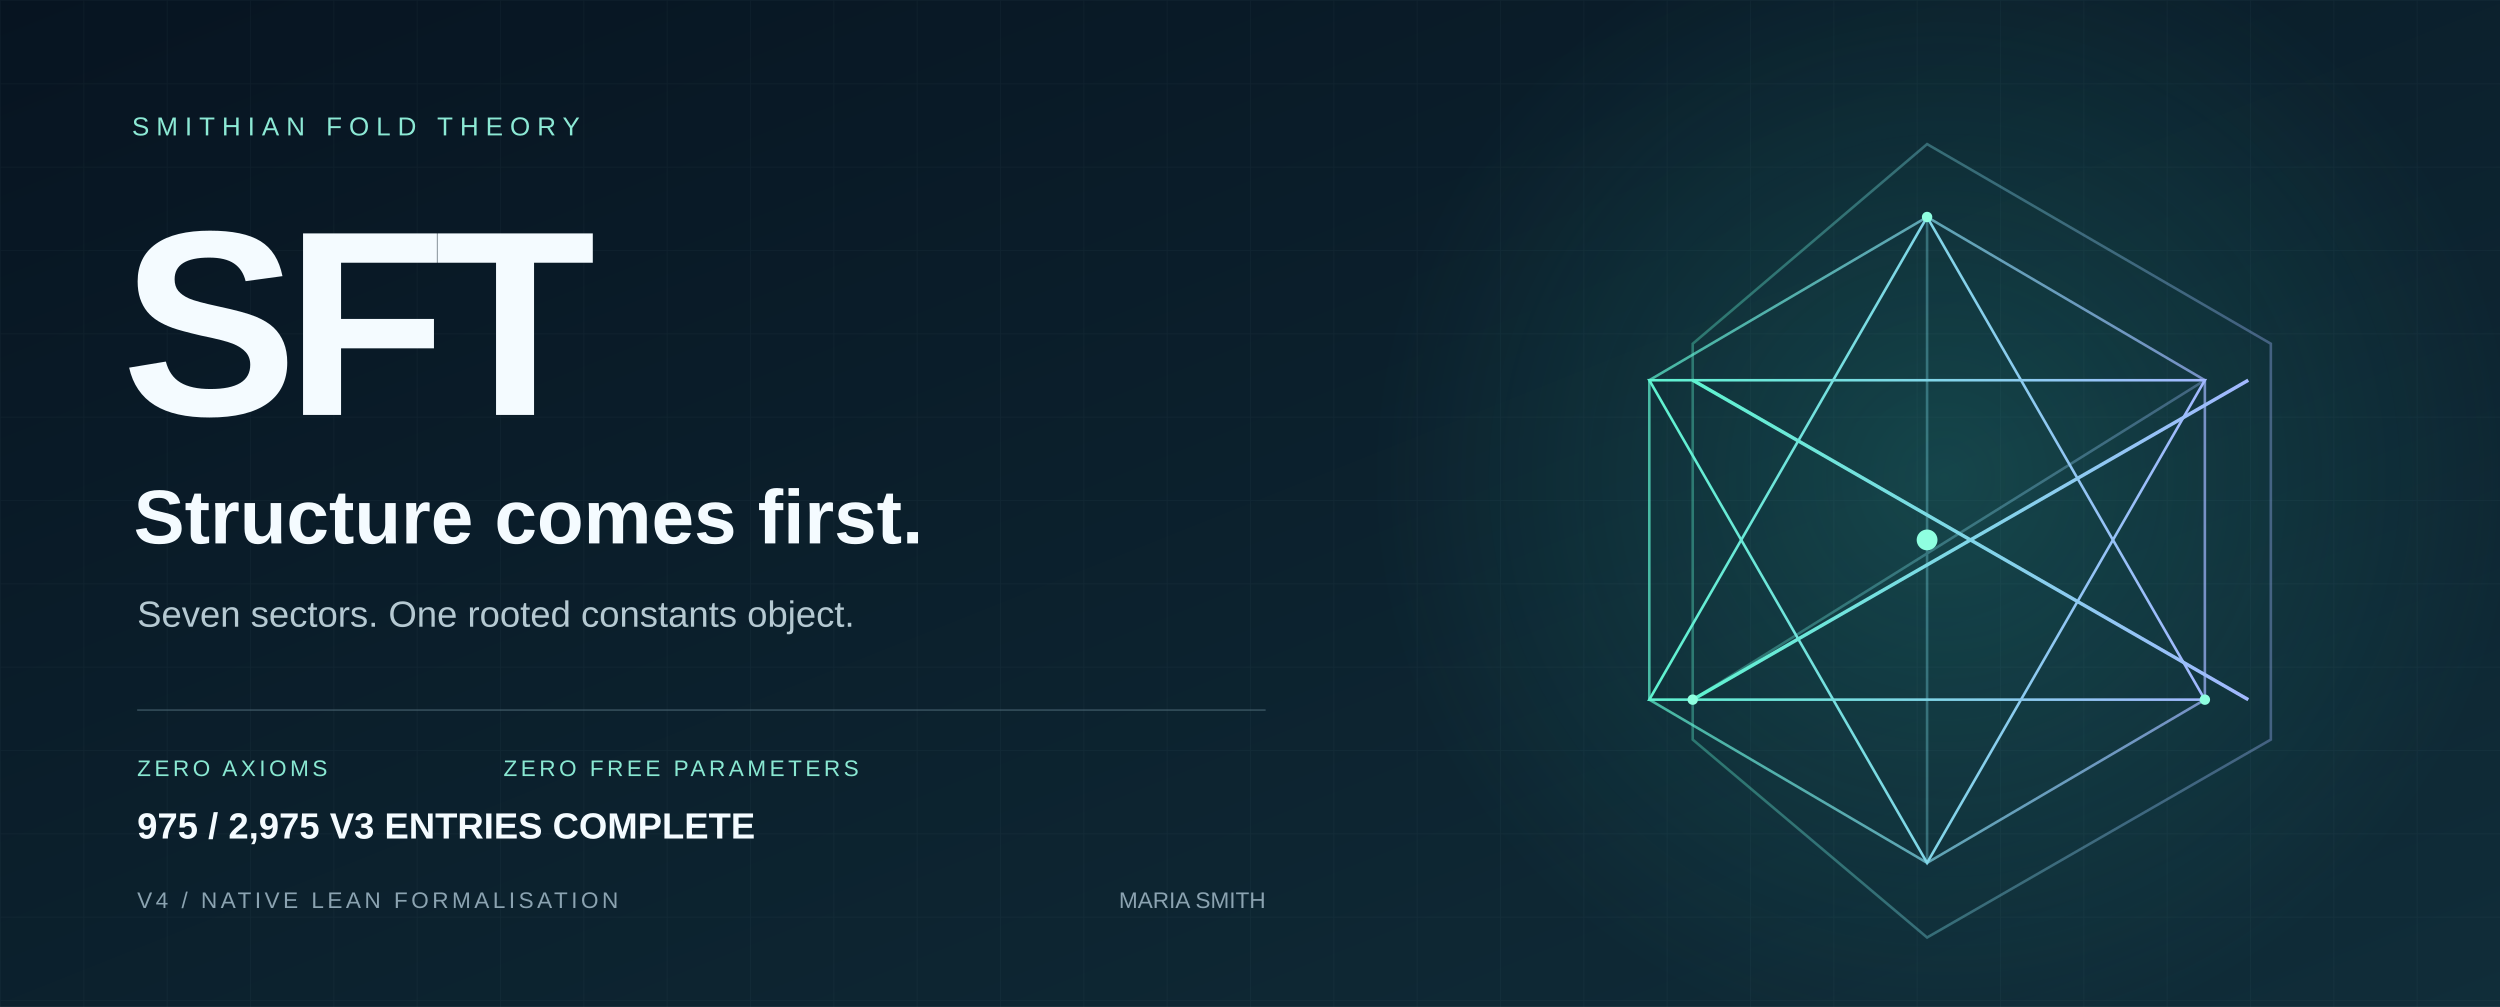
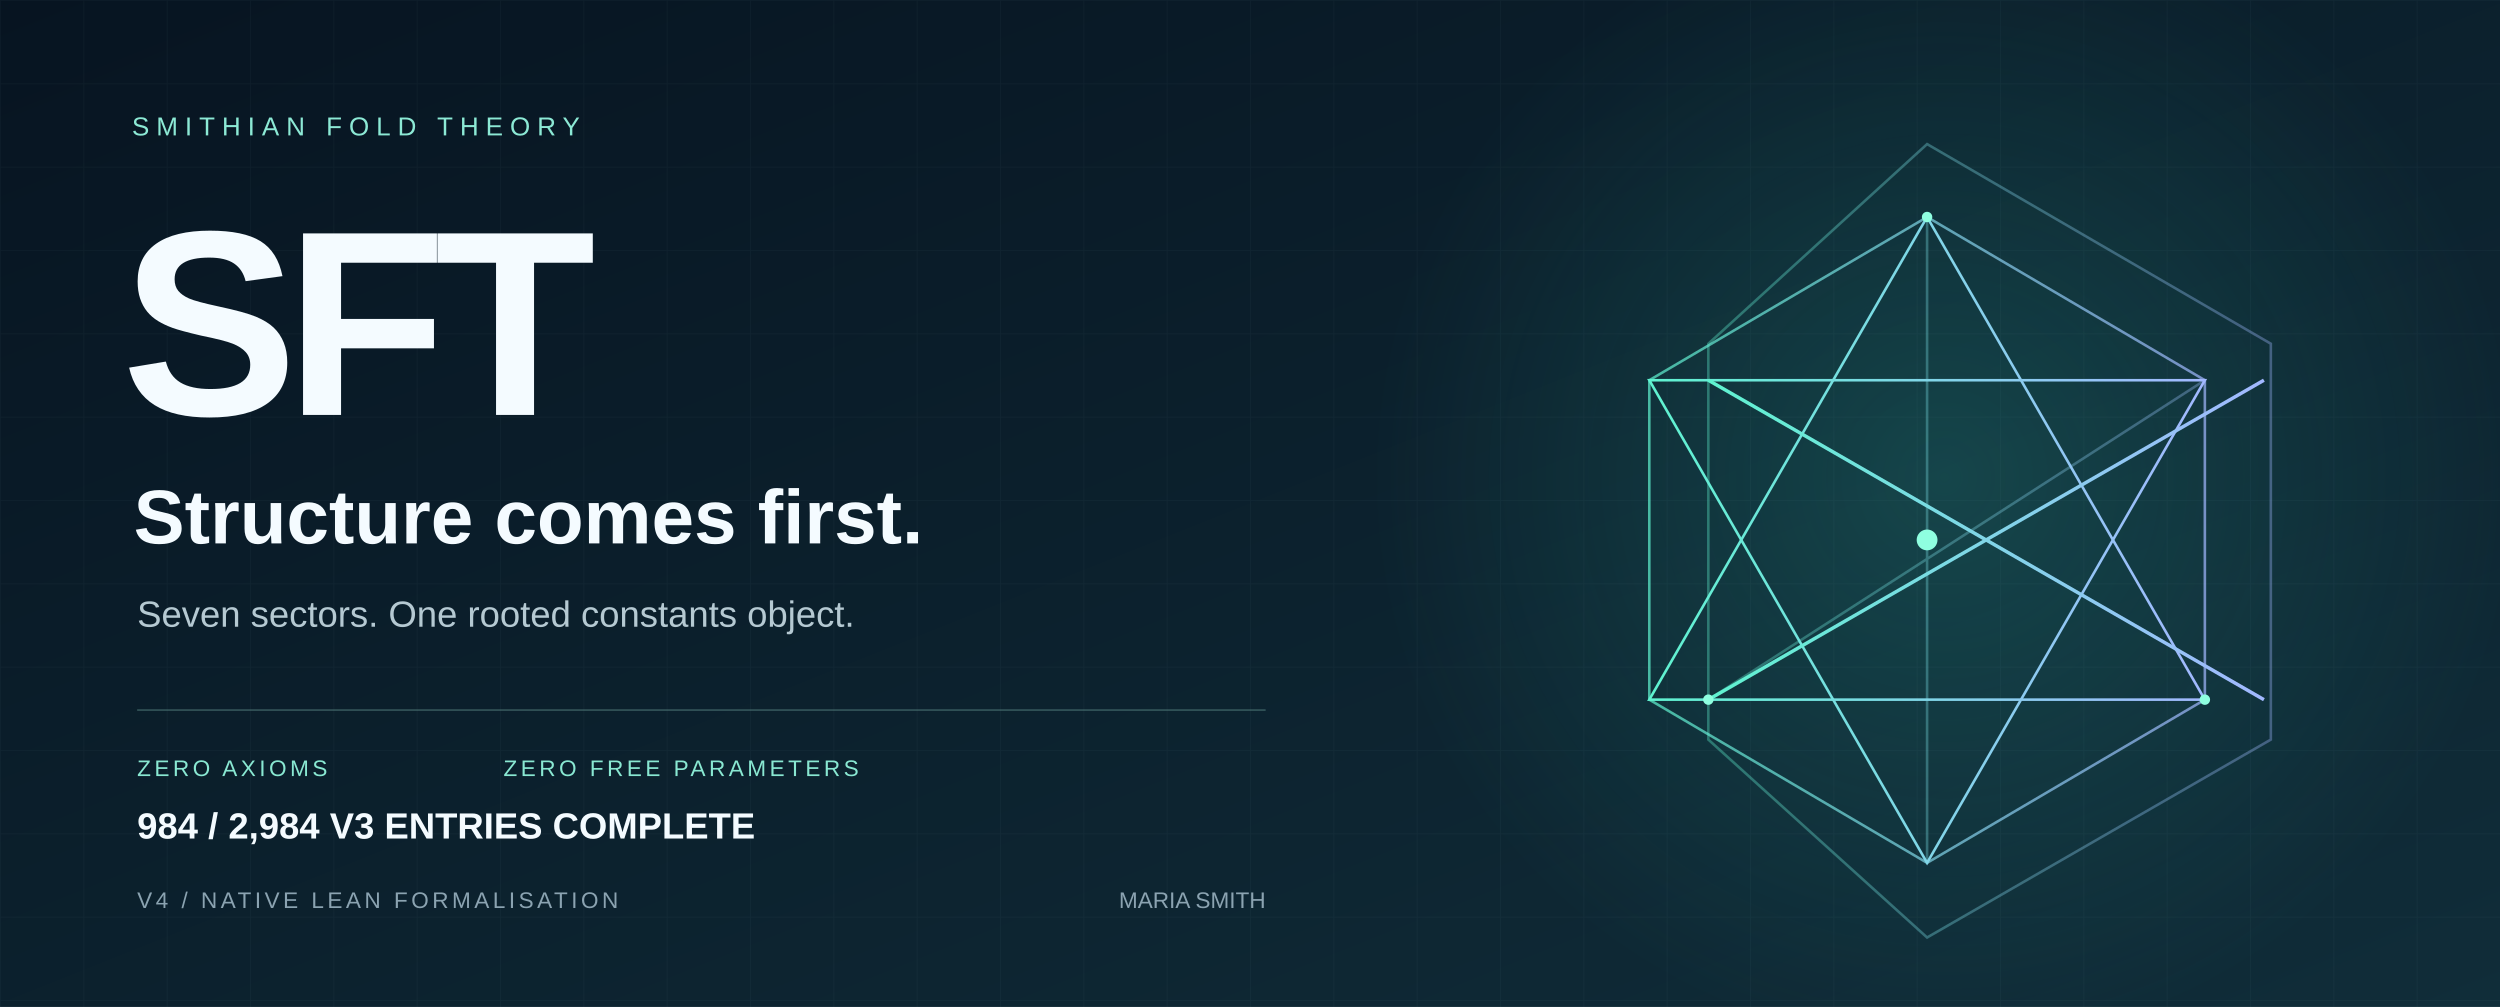
<svg xmlns="http://www.w3.org/2000/svg" width="1440" height="580" viewBox="0 0 1440 580" role="img" aria-labelledby="title desc">
  <defs>
    <linearGradient id="bg" x2="1" y2="1">
      <stop stop-color="#071421" />
      <stop offset="1" stop-color="#102d39" />
    </linearGradient>
    <linearGradient id="edge">
      <stop stop-color="#5ff3d0" />
      <stop offset="1" stop-color="#a2b8ff" />
    </linearGradient>
    <radialGradient id="glow">
      <stop stop-color="#36ccb4" stop-opacity=".2" />
      <stop offset="1" stop-color="#36ccb4" stop-opacity="0" />
    </radialGradient>
    <pattern id="grid" width="48" height="48" patternUnits="userSpaceOnUse">
      <path d="M48 0H0V48" fill="none" stroke="#c6eee7" stroke-opacity=".035" />
    </pattern>
  </defs>
  <path fill="url(#bg)" d="M0 0h1440v580H0z" />
  <path fill="url(#grid)" d="M0 0h1440v580H0z" />
  <circle cx="1120" cy="275" r="330" fill="url(#glow)" />
  <g fill="none" stroke="url(#edge)" stroke-width="1.5">
-     <path d="M1110 83 1308 198 1308 426 1110 540 975 426 975 198Z" opacity=".36" />
+     <path d="M1110 83 1308 198 1308 426 1110 540 984 426 984 198Z" opacity=".36" />
    <path d="m1110 125 160 94v184l-160 94-160-94V219Z" opacity=".7" />
-     <path d="m1110 125 0 372M975 219l320 184M1270 219 975 403" opacity=".35" />
+     <path d="m1110 125 0 372M984 219l320 184M1270 219 984 403" opacity=".35" />
    <path d="m1110 125 160 278-320 0Z" />
    <path d="m1110 497 160-278-320 0Z" />
-     <path d="m975 219 160 92 160-92M975 403l160-92 160 92" stroke-width="2" />
+     <path d="m984 219 160 92 160-92M984 403l160-92 160 92" stroke-width="2" />
  </g>
  <circle cx="1110" cy="311" r="6" fill="#8fffe0" />
  <g fill="#8fffe0">
    <circle cx="1110" cy="125" r="3" />
-     <circle cx="975" cy="403" r="3" />
+     <circle cx="984" cy="403" r="3" />
    <circle cx="1270" cy="403" r="3" />
  </g>
  <g font-family="Arial, Helvetica, sans-serif">
    <text x="76" y="78" fill="#8ce9d5" font-size="15" letter-spacing="4">SMITHIAN FOLD THEORY</text>
    <text x="70" y="239" fill="#f4fbff" font-weight="700" font-size="152" letter-spacing="-7">SFT</text>
    <text x="77" y="313" fill="#f4fbff" font-size="44" font-weight="600">Structure comes first.</text>
    <text x="79" y="361" fill="#b5c9d2" font-size="21">Seven sectors. One rooted constants object.</text>
-     <path d="M79 409H729" stroke="#597582" stroke-opacity=".5" />
+     <path d="M79 409H729" stroke="#598482" stroke-opacity=".5" />
    <text x="79" y="447" fill="#89e8d2" font-size="13" letter-spacing="2">ZERO AXIOMS</text>
    <text x="290" y="447" fill="#89e8d2" font-size="13" letter-spacing="2">ZERO FREE PARAMETERS</text>
    <text x="79" y="523" fill="#8ba3b1" font-size="13" letter-spacing="2">V4 / NATIVE LEAN FORMALISATION</text>
    <text x="729" y="523" fill="#8ba3b1" font-size="13" text-anchor="end">MARIA SMITH</text>
-     <text x="79" y="483" fill="#f4fbff" font-size="21" font-weight="600">975 / 2,975 V3 ENTRIES COMPLETE</text>
+     <text x="79" y="483" fill="#f4fbff" font-size="21" font-weight="600">984 / 2,984 V3 ENTRIES COMPLETE</text>
  </g>
</svg>
